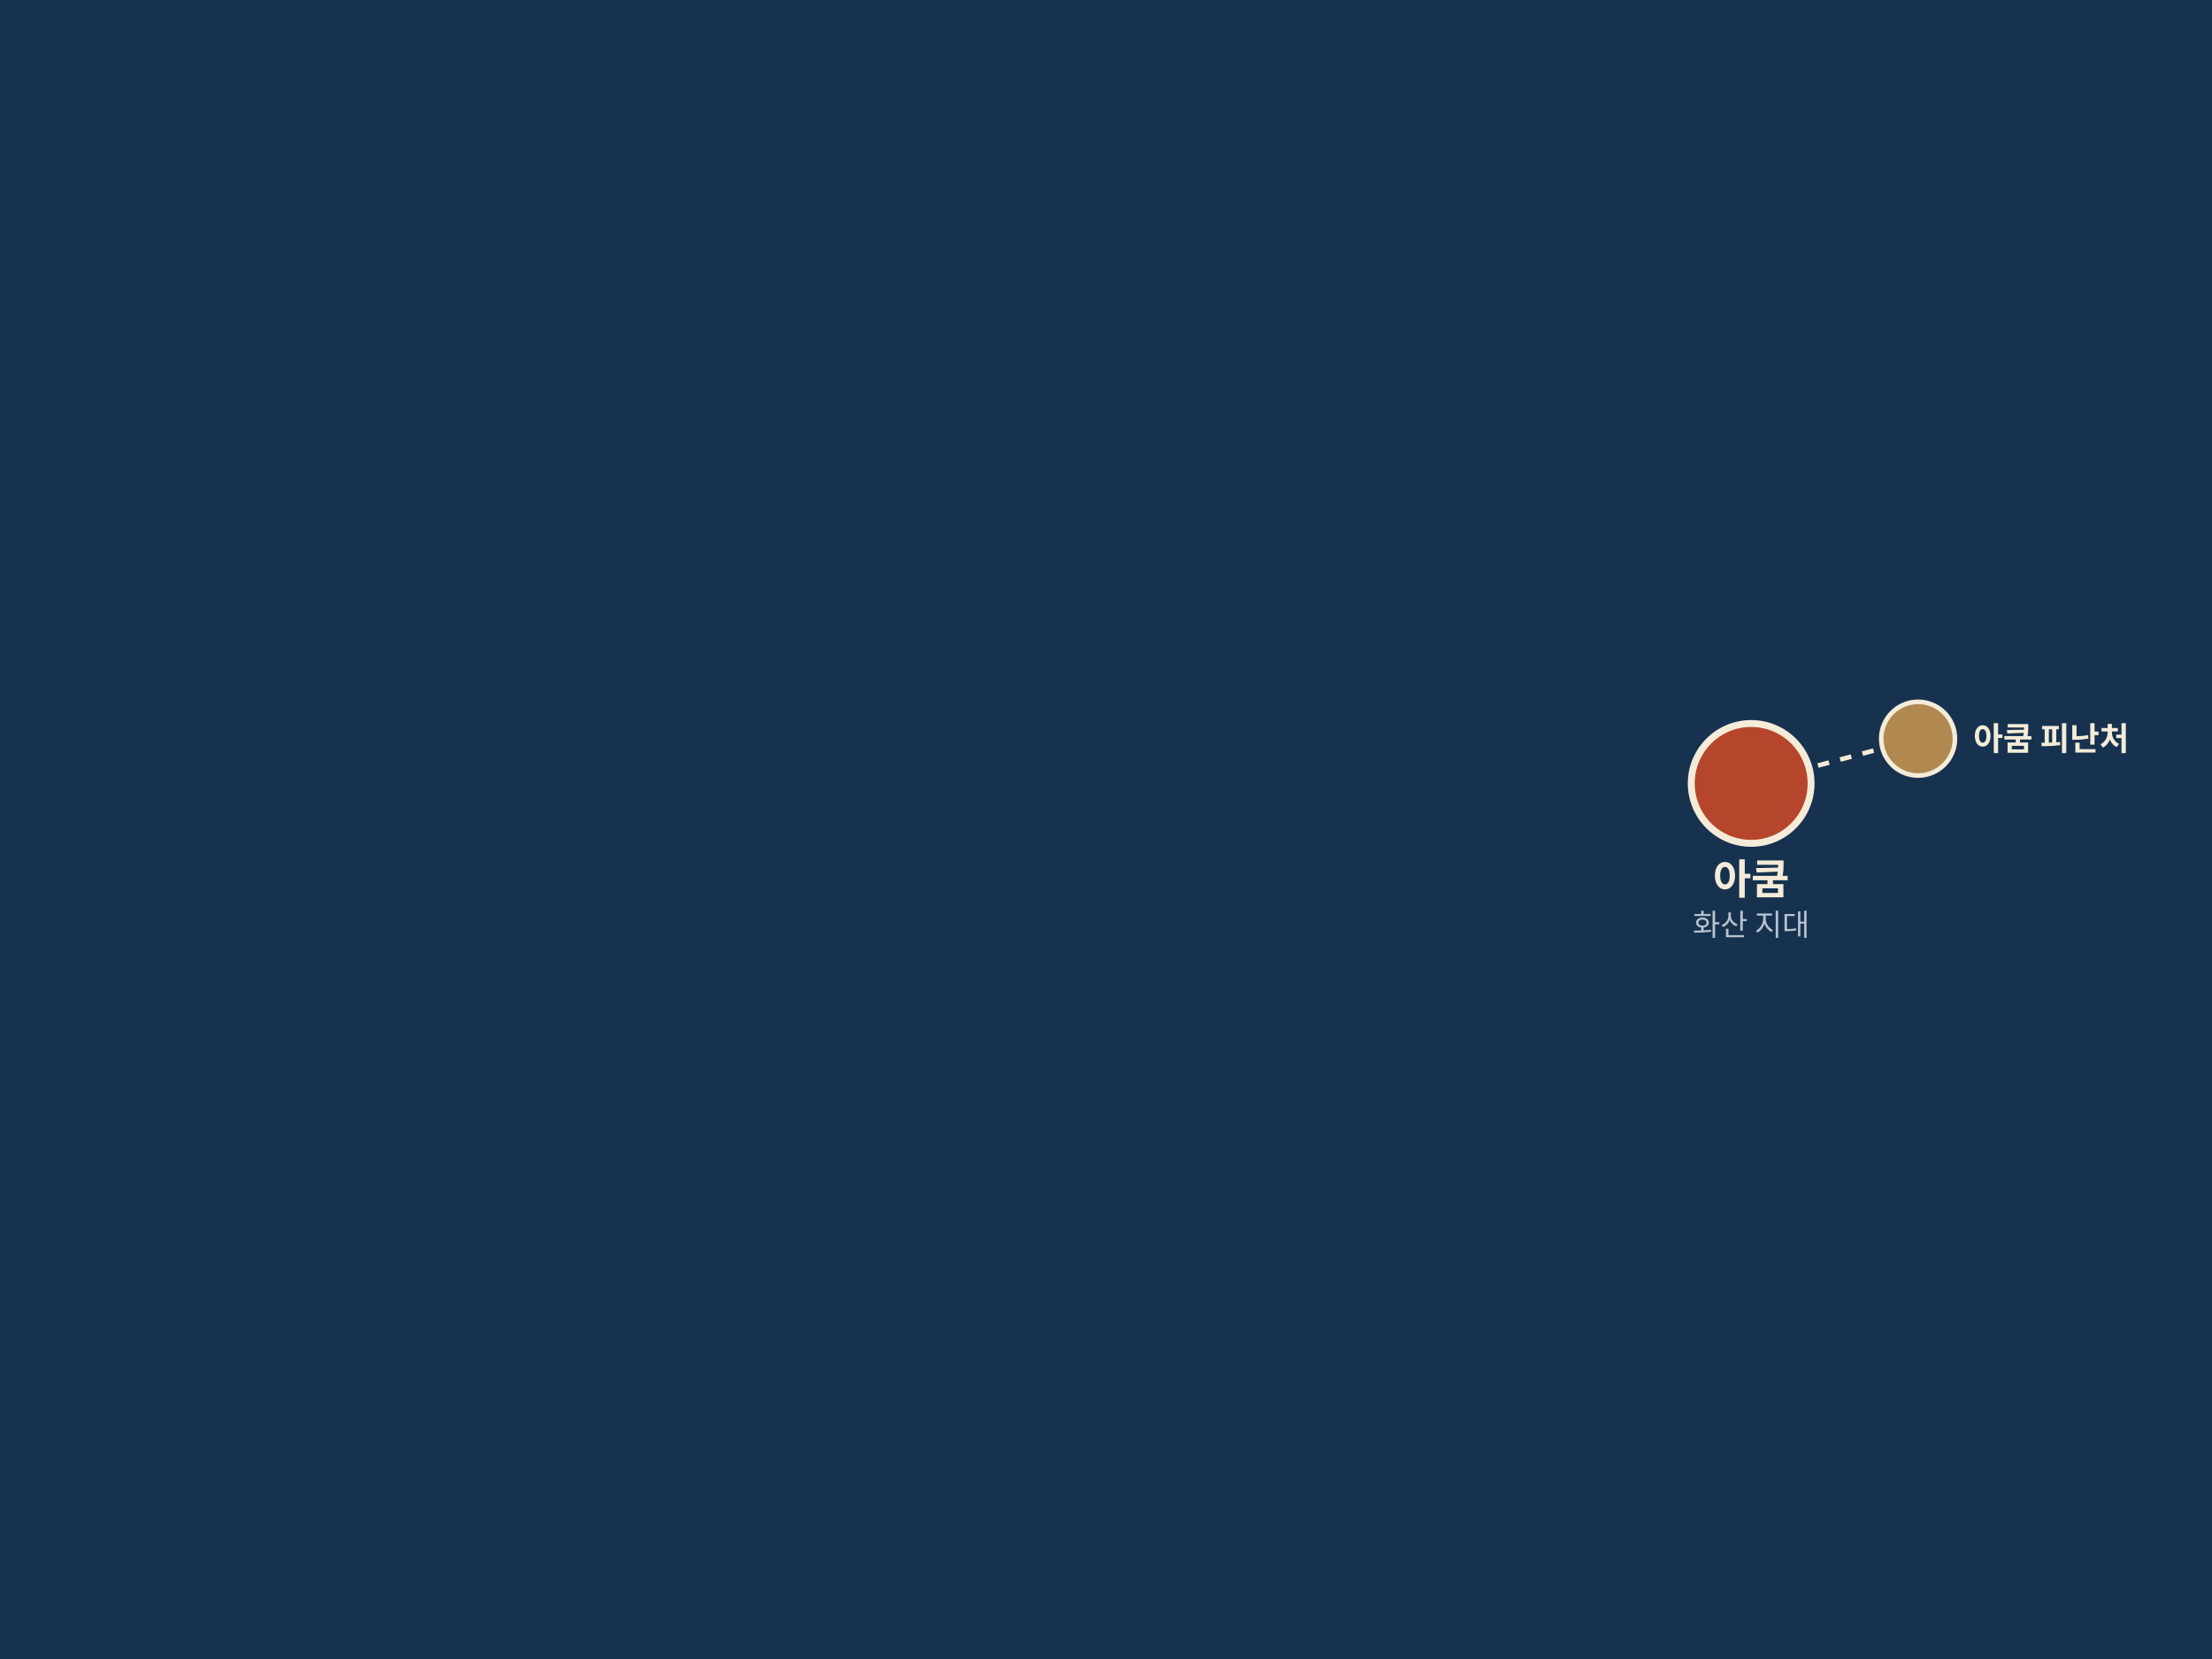
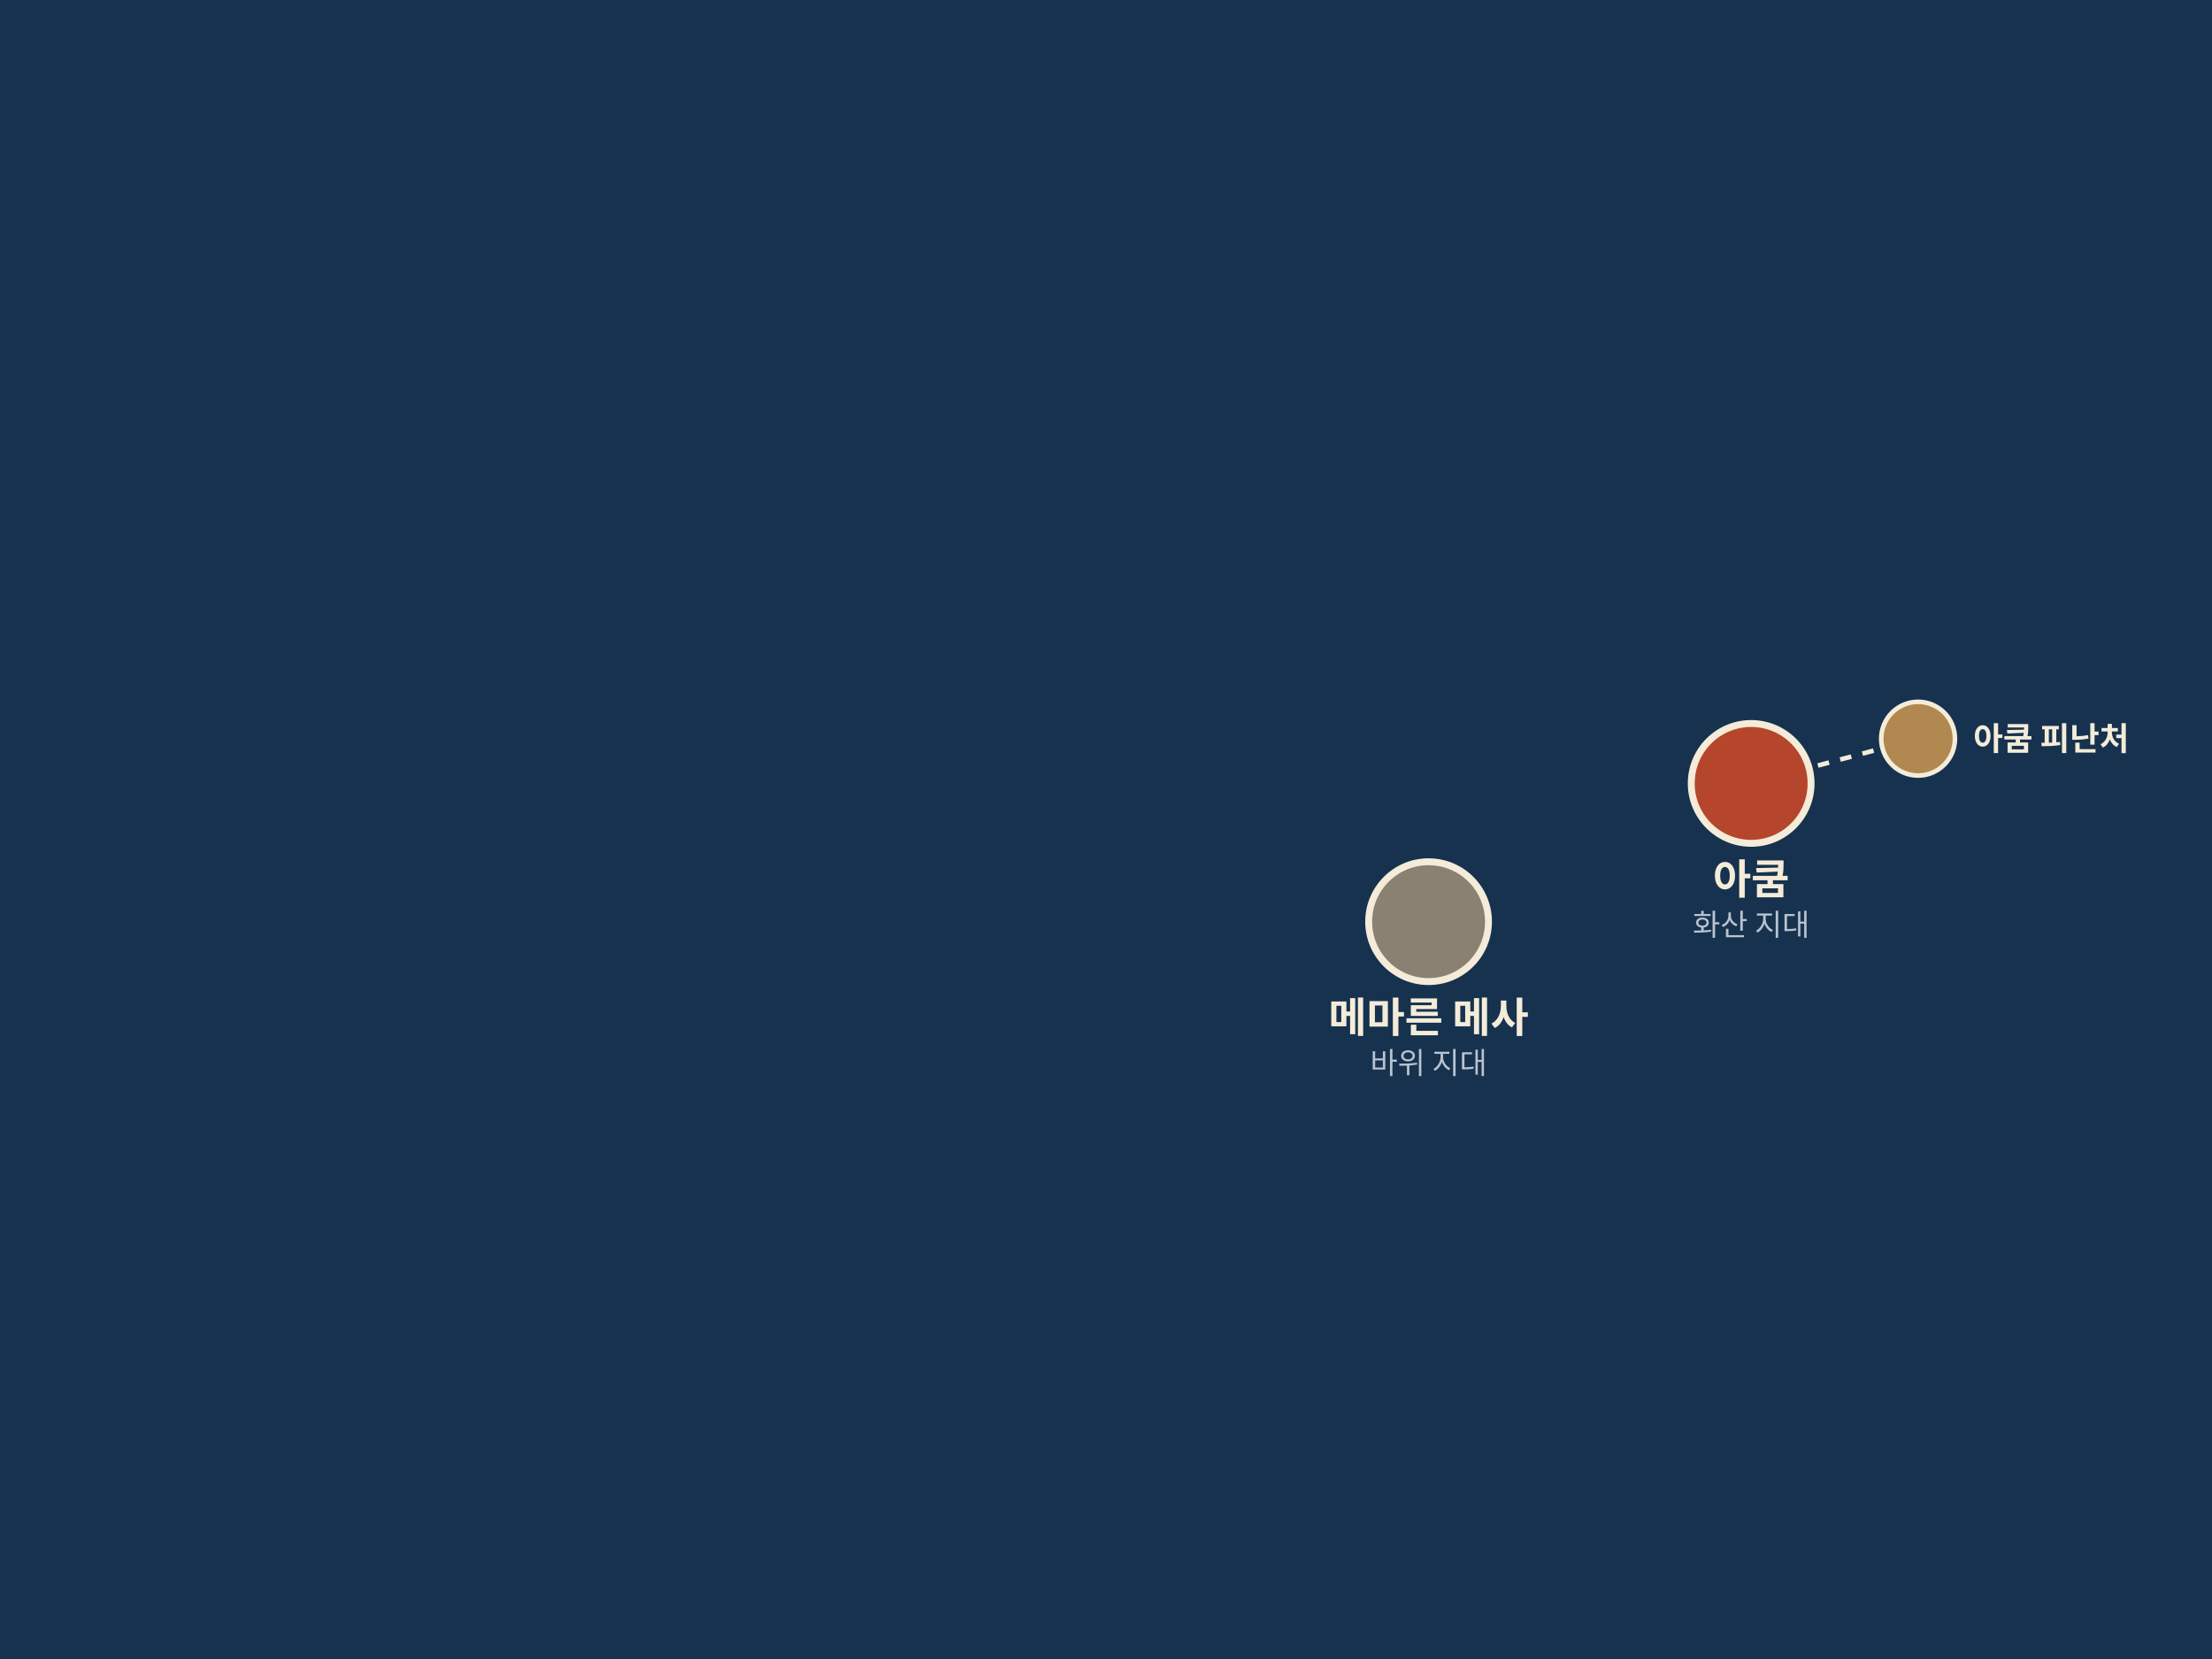
<svg xmlns="http://www.w3.org/2000/svg" viewBox="0 0 960 720" width="960" height="720">
  <style>
    .name { font: 600 18px sans-serif; fill: #f4ecd8; }
    .terrain { font: 13px sans-serif; fill: #b9c3cf; }
    .area { font: 600 14px sans-serif; fill: #f4ecd8; }
  </style>
  <rect width="100%" height="100%" fill="#16324f" />
  <g>
    <line x1="760" y1="340" x2="832.444" y2="320.589" stroke="#f4ecd8" stroke-width="2" stroke-dasharray="5 5" />
    <circle cx="832.444" cy="320.589" r="16" fill="#b08850" stroke="#f4ecd8" stroke-width="2" />
    <text x="856.444" y="325.589" class="area">아쿰 피난처</text>
  </g>
  <g>
    <circle cx="760" cy="340" r="26" fill="#b5462c" stroke="#f4ecd8" stroke-width="3" />
    <text x="760" y="388" text-anchor="middle" class="name">아쿰</text>
    <text x="760" y="406" text-anchor="middle" class="terrain">화산 지대</text>
  </g>
+   <g>
+     <circle cx="620" cy="400" r="26" fill="#8a8173" stroke="#f4ecd8" stroke-width="3" />
+     <text x="620" y="448" text-anchor="middle" class="name">메마른 메사</text>
+     <text x="620" y="466" text-anchor="middle" class="terrain">바위 지대</text>
+   </g>
</svg>
